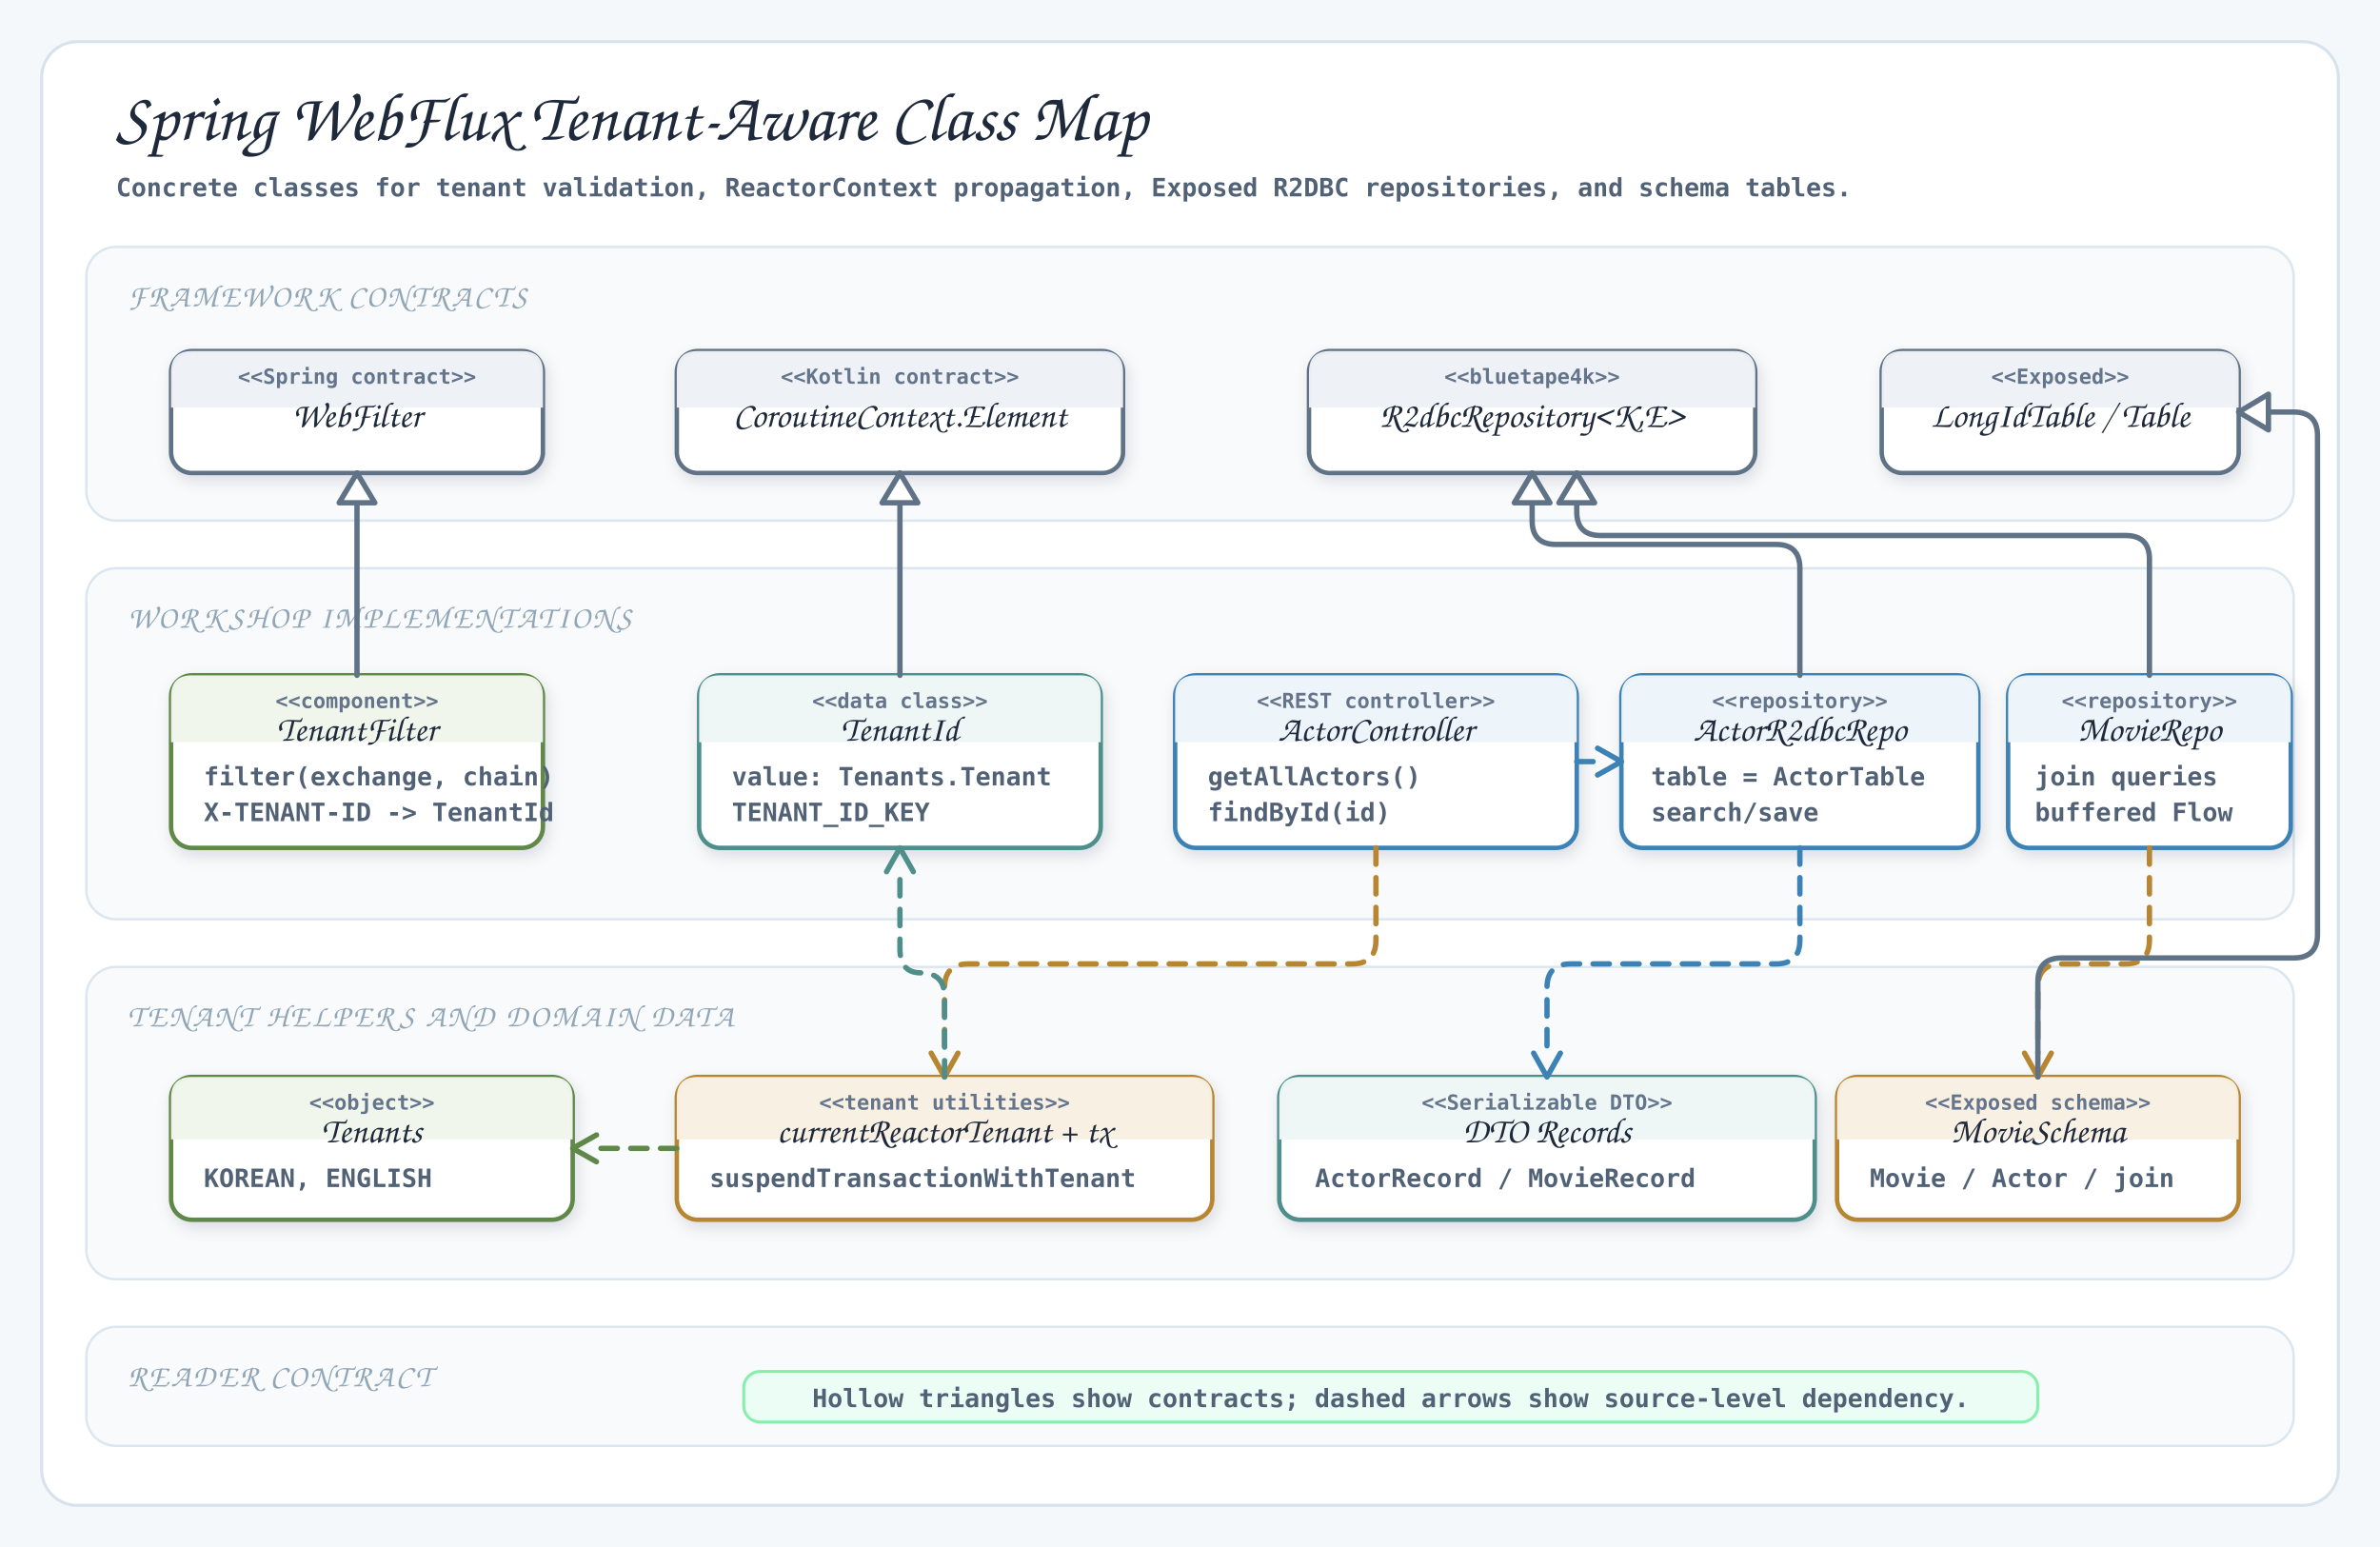
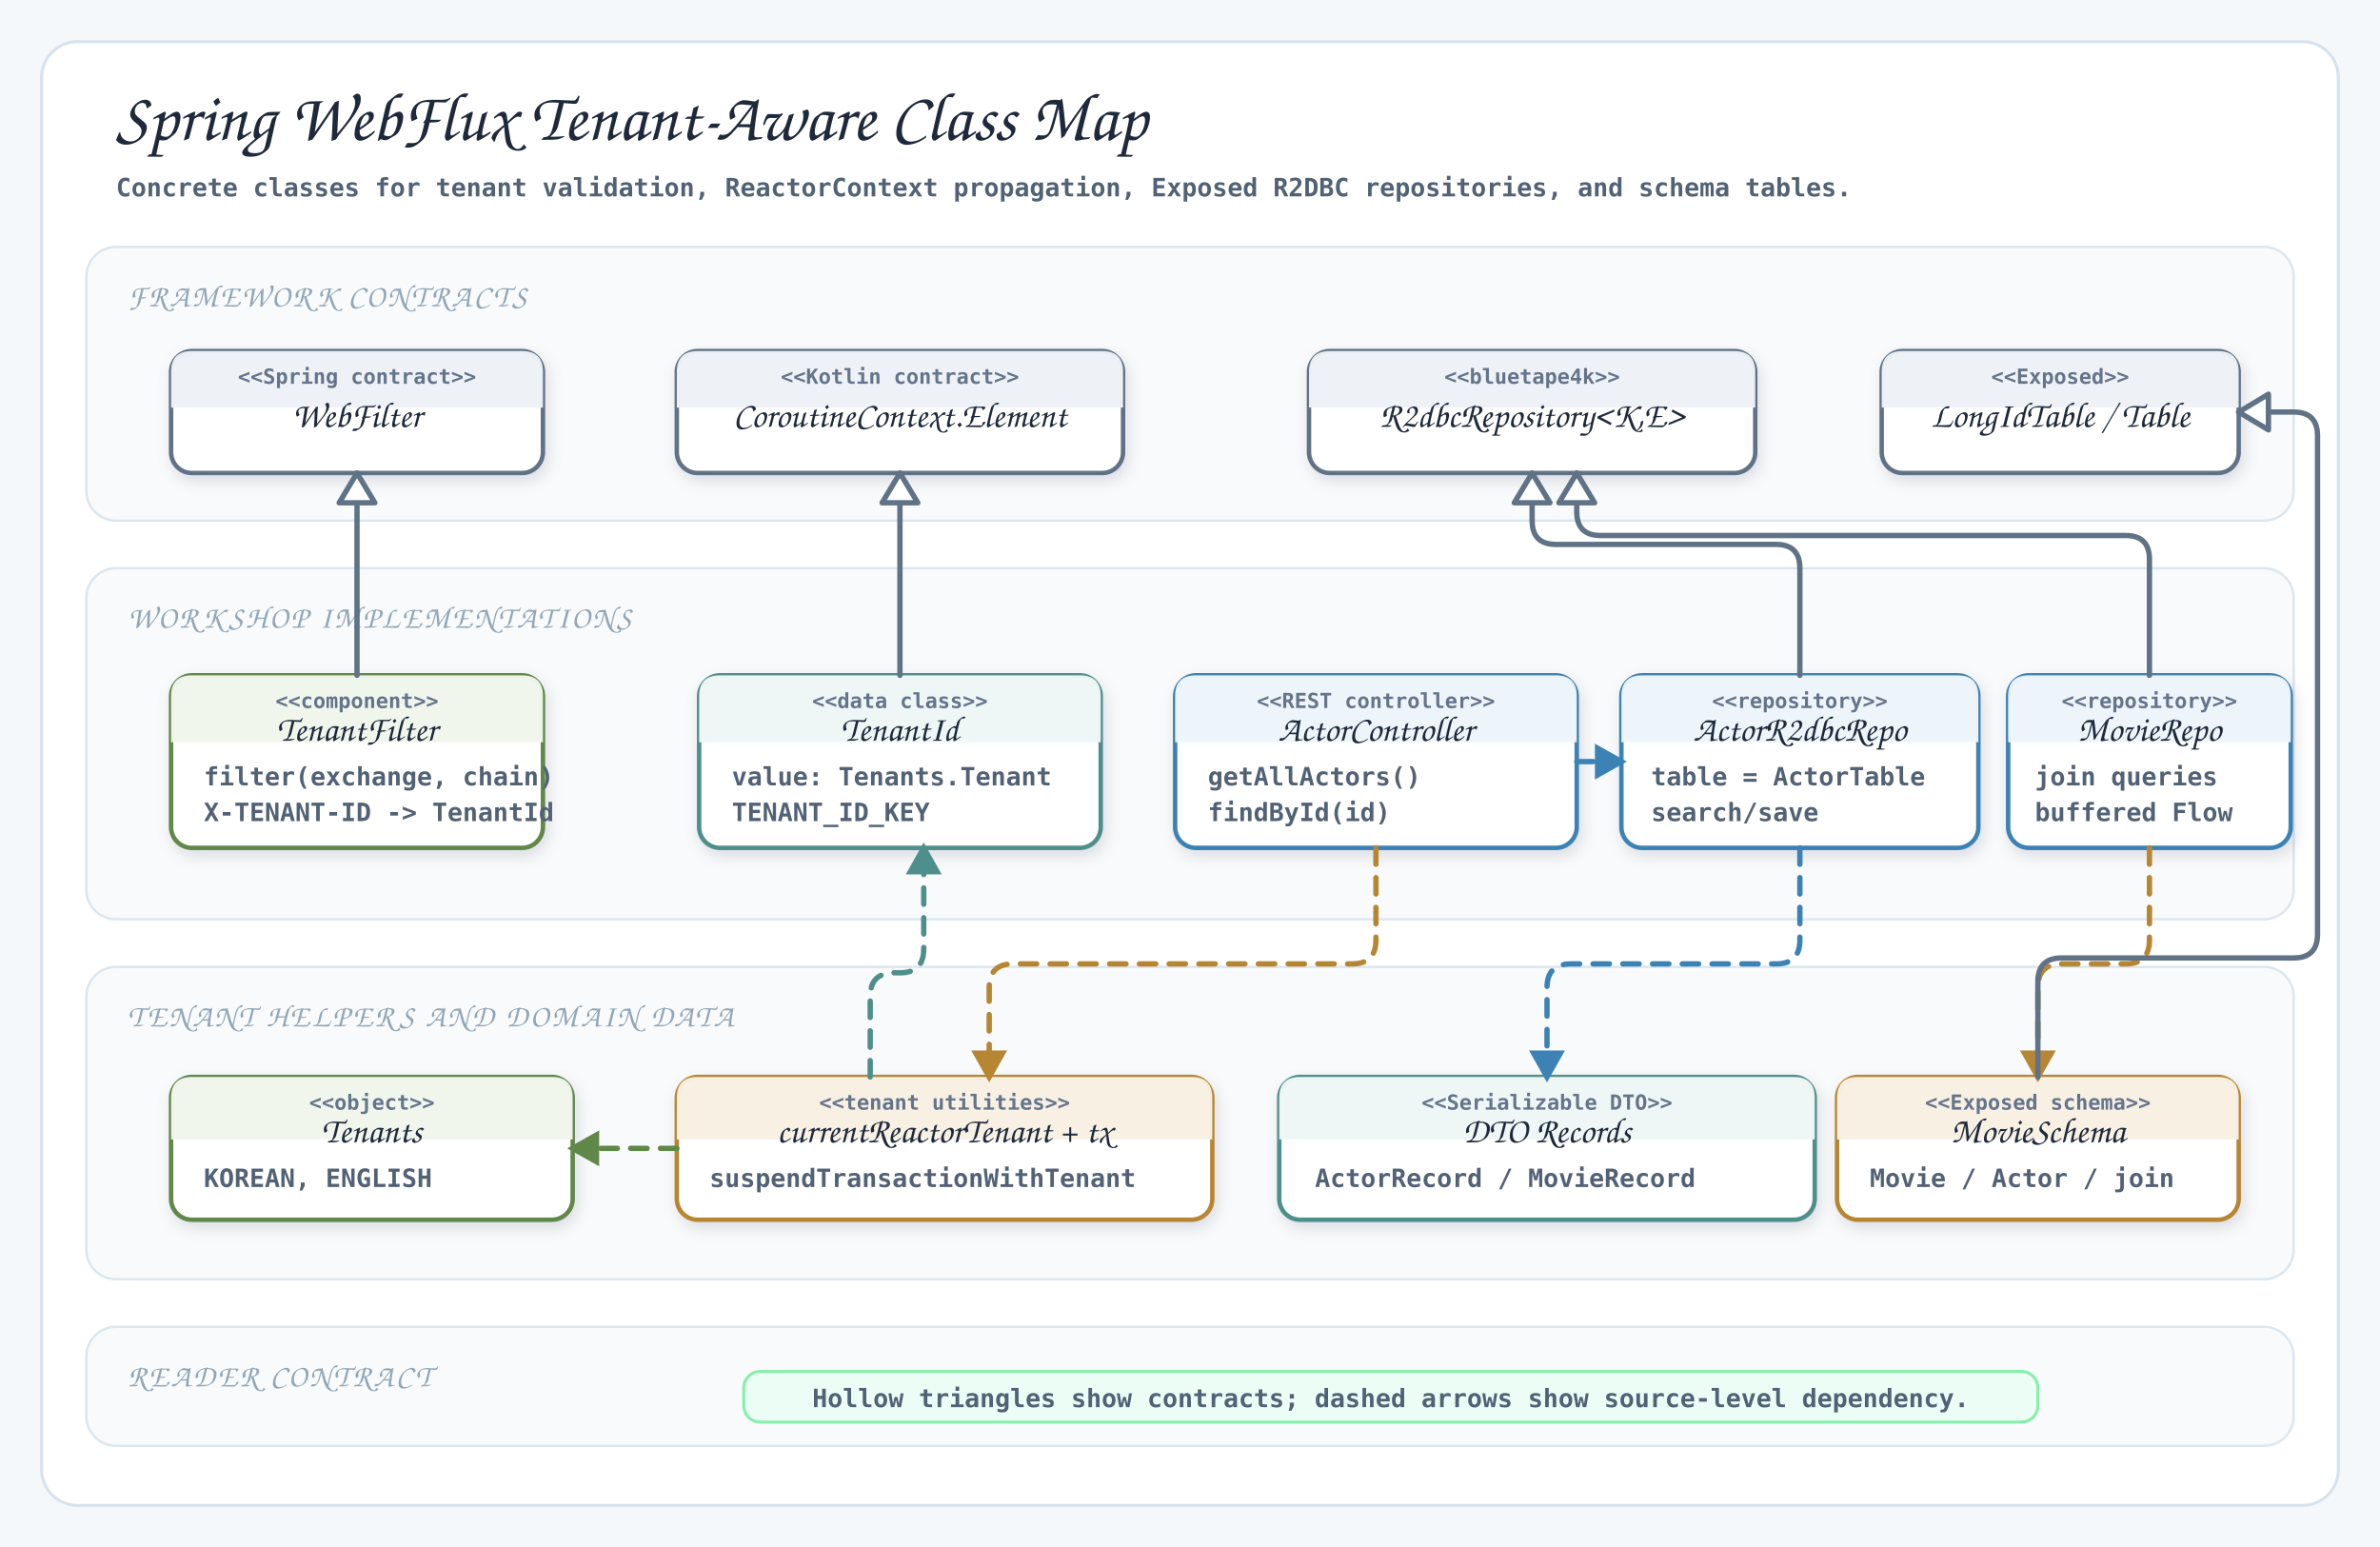
<svg xmlns="http://www.w3.org/2000/svg" viewBox="0 0 1600 1040" width="1600" height="1040" role="img" aria-label="Spring WebFlux tenant-aware class map">
  <defs>
    <filter id="softShadow" x="-10%" y="-10%" width="120%" height="130%">
      <feDropShadow dx="2" dy="4" stdDeviation="5" flood-color="#1f2937" flood-opacity="0.12" />
    </filter>
    <style>
      .canvas{fill:#f5f8fb}
      .frame{fill:#fff;stroke:#d7e2ec;stroke-width:2}
      .lane{fill:#f8fafc;stroke:#dbe6ef;stroke-width:1.6}
      .laneTitle{font-family:"Architects Daughter","Comic Sans MS",cursive;font-size:21px;letter-spacing:.08em;fill:#91a6b7}
      .title{font-family:"Architects Daughter","Comic Sans MS",cursive;font-size:46px;fill:#1e293b}
      .subtitle,.detail,.note{font-family:"Comic Mono","SFMono-Regular",monospace;font-size:17px;fill:#526276;font-weight:700}
      .tiny{font-family:"Comic Mono","SFMono-Regular",monospace;font-size:14px;fill:#64748b;font-weight:700}
      .cardTitle{font-family:"Architects Daughter","Comic Sans MS",cursive;font-size:24px;fill:#1e293b}
      .card{filter:url(#softShadow)}
      .header{opacity:.97}
      .connector{fill:none;stroke-width:3.6;stroke-linecap:round;stroke-linejoin:round}
      .dash{stroke-dasharray:11 9}
      .blue{stroke:#3c82b4}.green{stroke:#5f8848}.gold{stroke:#b78632}.teal{stroke:#4f8f8b}.red{stroke:#b76b6b}.slate{stroke:#607386}
      .blueFill{fill:#eef5fa}.greenFill{fill:#f1f6ec}.goldFill{fill:#f7f0e2}.tealFill{fill:#eef7f6}.redFill{fill:#f8eeee}.slateFill{fill:#eef2f6}
      .noteBox{fill:#ecfdf5;stroke:#86efac;stroke-width:2}
    </style>
  </defs>
  <rect width="1600" height="1040" class="canvas" />
  <rect x="28" y="28" width="1544" height="984" rx="24" class="frame" />
  <text x="78" y="94" class="title">Spring WebFlux Tenant-Aware Class Map</text>
  <text x="78" y="132" class="subtitle">Concrete classes for tenant validation, ReactorContext propagation, Exposed R2DBC repositories, and schema tables.</text>
  <rect x="58" y="166" width="1484" height="184" rx="20" class="lane" />
  <text x="86" y="206" class="laneTitle">FRAMEWORK CONTRACTS</text>
  <rect x="58" y="382" width="1484" height="236" rx="20" class="lane" />
  <text x="86" y="422" class="laneTitle">WORKSHOP IMPLEMENTATIONS</text>
  <rect x="58" y="650" width="1484" height="210" rx="20" class="lane" />
  <text x="86" y="690" class="laneTitle">TENANT HELPERS AND DOMAIN DATA</text>
  <rect x="58" y="892" width="1484" height="80" rx="20" class="lane" />
  <text x="86" y="932" class="laneTitle">READER CONTRACT</text>
  <g data-card="WebFilter" data-x="115" data-y="236" data-width="250" data-height="82">
    <rect x="115" y="236" width="250" height="82" rx="14" fill="#fff" stroke="#607386" stroke-width="3" class="card" />
    <path class="header slateFill" d="M115,274 L115,250 Q115,236 129,236 L351,236 Q365,236 365,250 L365,274 Z" />
    <text x="240" y="258" class="tiny" text-anchor="middle">&lt;&lt;Spring contract&gt;&gt;</text>
    <text x="240" y="287" class="cardTitle" text-anchor="middle">WebFilter</text>
  </g>
  <g data-card="CoroutineContext.Element" data-x="455" data-y="236" data-width="300" data-height="82">
    <rect x="455" y="236" width="300" height="82" rx="14" fill="#fff" stroke="#607386" stroke-width="3" class="card" />
    <path class="header slateFill" d="M455,274 L455,250 Q455,236 469,236 L741,236 Q755,236 755,250 L755,274 Z" />
    <text x="605" y="258" class="tiny" text-anchor="middle">&lt;&lt;Kotlin contract&gt;&gt;</text>
    <text x="605" y="287" class="cardTitle" text-anchor="middle">CoroutineContext.Element</text>
  </g>
  <g data-card="R2dbcRepository" data-x="880" data-y="236" data-width="300" data-height="82">
    <rect x="880" y="236" width="300" height="82" rx="14" fill="#fff" stroke="#607386" stroke-width="3" class="card" />
    <path class="header slateFill" d="M880,274 L880,250 Q880,236 894,236 L1166,236 Q1180,236 1180,250 L1180,274 Z" />
    <text x="1030" y="258" class="tiny" text-anchor="middle">&lt;&lt;bluetape4k&gt;&gt;</text>
    <text x="1030" y="287" class="cardTitle" text-anchor="middle">R2dbcRepository&lt;K,E&gt;</text>
  </g>
  <g data-card="Exposed Tables" data-x="1265" data-y="236" data-width="240" data-height="82">
    <rect x="1265" y="236" width="240" height="82" rx="14" fill="#fff" stroke="#607386" stroke-width="3" class="card" />
    <path class="header slateFill" d="M1265,274 L1265,250 Q1265,236 1279,236 L1491,236 Q1505,236 1505,250 L1505,274 Z" />
    <text x="1385" y="258" class="tiny" text-anchor="middle">&lt;&lt;Exposed&gt;&gt;</text>
    <text x="1385" y="287" class="cardTitle" text-anchor="middle">LongIdTable / Table</text>
  </g>
  <g data-card="TenantFilter" data-x="115" data-y="454" data-width="250" data-height="116">
    <rect x="115" y="454" width="250" height="116" rx="14" fill="#fff" stroke="#5f8848" stroke-width="3" class="card" />
    <path class="header greenFill" d="M115,499 L115,468 Q115,454 129,454 L351,454 Q365,454 365,468 L365,499 Z" />
    <text x="240" y="476" class="tiny" text-anchor="middle">&lt;&lt;component&gt;&gt;</text>
    <text x="240" y="498" class="cardTitle" text-anchor="middle">TenantFilter</text>
    <text x="137" y="528" class="detail">filter(exchange, chain)</text>
    <text x="137" y="552" class="detail">X-TENANT-ID -&gt; TenantId</text>
  </g>
  <g data-card="TenantId" data-x="470" data-y="454" data-width="270" data-height="116">
    <rect x="470" y="454" width="270" height="116" rx="14" fill="#fff" stroke="#4f8f8b" stroke-width="3" class="card" />
    <path class="header tealFill" d="M470,499 L470,468 Q470,454 484,454 L726,454 Q740,454 740,468 L740,499 Z" />
    <text x="605" y="476" class="tiny" text-anchor="middle">&lt;&lt;data class&gt;&gt;</text>
    <text x="605" y="498" class="cardTitle" text-anchor="middle">TenantId</text>
    <text x="492" y="528" class="detail">value: Tenants.Tenant</text>
    <text x="492" y="552" class="detail">TENANT_ID_KEY</text>
  </g>
  <g data-card="ActorController" data-x="790" data-y="454" data-width="270" data-height="116">
    <rect x="790" y="454" width="270" height="116" rx="14" fill="#fff" stroke="#3c82b4" stroke-width="3" class="card" />
    <path class="header blueFill" d="M790,499 L790,468 Q790,454 804,454 L1046,454 Q1060,454 1060,468 L1060,499 Z" />
    <text x="925" y="476" class="tiny" text-anchor="middle">&lt;&lt;REST controller&gt;&gt;</text>
    <text x="925" y="498" class="cardTitle" text-anchor="middle">ActorController</text>
    <text x="812" y="528" class="detail">getAllActors()</text>
    <text x="812" y="552" class="detail">findById(id)</text>
  </g>
  <g data-card="ActorR2dbcRepository" data-x="1090" data-y="454" data-width="240" data-height="116">
    <rect x="1090" y="454" width="240" height="116" rx="14" fill="#fff" stroke="#3c82b4" stroke-width="3" class="card" />
    <path class="header blueFill" d="M1090,499 L1090,468 Q1090,454 1104,454 L1316,454 Q1330,454 1330,468 L1330,499 Z" />
    <text x="1210" y="476" class="tiny" text-anchor="middle">&lt;&lt;repository&gt;&gt;</text>
    <text x="1210" y="498" class="cardTitle" text-anchor="middle">ActorR2dbcRepo</text>
    <text x="1110" y="528" class="detail">table = ActorTable</text>
    <text x="1110" y="552" class="detail">search/save</text>
  </g>
  <g data-card="MovieR2dbcRepository" data-x="1350" data-y="454" data-width="190" data-height="116">
    <rect x="1350" y="454" width="190" height="116" rx="14" fill="#fff" stroke="#3c82b4" stroke-width="3" class="card" />
    <path class="header blueFill" d="M1350,499 L1350,468 Q1350,454 1364,454 L1526,454 Q1540,454 1540,468 L1540,499 Z" />
    <text x="1445" y="476" class="tiny" text-anchor="middle">&lt;&lt;repository&gt;&gt;</text>
    <text x="1445" y="498" class="cardTitle" text-anchor="middle">MovieRepo</text>
    <text x="1368" y="528" class="detail">join queries</text>
    <text x="1368" y="552" class="detail">buffered Flow</text>
  </g>
  <g data-card="Tenants" data-x="115" data-y="724" data-width="270" data-height="96">
    <rect x="115" y="724" width="270" height="96" rx="14" fill="#fff" stroke="#5f8848" stroke-width="3" class="card" />
    <path class="header greenFill" d="M115,766 L115,738 Q115,724 129,724 L371,724 Q385,724 385,738 L385,766 Z" />
    <text x="250" y="746" class="tiny" text-anchor="middle">&lt;&lt;object&gt;&gt;</text>
    <text x="250" y="768" class="cardTitle" text-anchor="middle">Tenants</text>
    <text x="137" y="798" class="detail">KOREAN, ENGLISH</text>
  </g>
  <g data-card="Tenant transaction helpers" data-x="455" data-y="724" data-width="360" data-height="96">
    <rect x="455" y="724" width="360" height="96" rx="14" fill="#fff" stroke="#b78632" stroke-width="3" class="card" />
    <path class="header goldFill" d="M455,766 L455,738 Q455,724 469,724 L801,724 Q815,724 815,738 L815,766 Z" />
    <text x="635" y="746" class="tiny" text-anchor="middle">&lt;&lt;tenant utilities&gt;&gt;</text>
    <text x="635" y="768" class="cardTitle" text-anchor="middle">currentReactorTenant + tx</text>
    <text x="477" y="798" class="detail">suspendTransactionWithTenant</text>
  </g>
  <g data-card="DTO records" data-x="860" data-y="724" data-width="360" data-height="96">
    <rect x="860" y="724" width="360" height="96" rx="14" fill="#fff" stroke="#4f8f8b" stroke-width="3" class="card" />
    <path class="header tealFill" d="M860,766 L860,738 Q860,724 874,724 L1206,724 Q1220,724 1220,738 L1220,766 Z" />
    <text x="1040" y="746" class="tiny" text-anchor="middle">&lt;&lt;Serializable DTO&gt;&gt;</text>
    <text x="1040" y="768" class="cardTitle" text-anchor="middle">DTO Records</text>
    <text x="884" y="798" class="detail">ActorRecord / MovieRecord</text>
  </g>
  <g data-card="MovieSchema" data-x="1235" data-y="724" data-width="270" data-height="96">
    <rect x="1235" y="724" width="270" height="96" rx="14" fill="#fff" stroke="#b78632" stroke-width="3" class="card" />
    <path class="header goldFill" d="M1235,766 L1235,738 Q1235,724 1249,724 L1491,724 Q1505,724 1505,738 L1505,766 Z" />
    <text x="1370" y="746" class="tiny" text-anchor="middle">&lt;&lt;Exposed schema&gt;&gt;</text>
    <text x="1370" y="768" class="cardTitle" text-anchor="middle">MovieSchema</text>
    <text x="1257" y="798" class="detail">Movie / Actor / join</text>
  </g>
  <path class="connector slate" data-connector="tenant-filter-implements" d="M240 454 L240 318" />
  <polygon points="240,318 228,338 252,338" fill="#fff" stroke="#607386" stroke-width="3.6" stroke-linejoin="round" stroke-dasharray="none" style="stroke-dasharray:none!important" />
  <path class="connector slate" data-connector="tenant-id-implements" d="M605 454 L605 318" />
  <polygon points="605,318 593,338 617,338" fill="#fff" stroke="#607386" stroke-width="3.6" stroke-linejoin="round" stroke-dasharray="none" style="stroke-dasharray:none!important" />
  <path class="connector slate" data-connector="actor-repo-extends" d="M1210 454 L1210 382 Q1210 366 1194 366 L1046 366 Q1030 366 1030 350 L1030 318" />
  <polygon points="1030,318 1018,338 1042,338" fill="#fff" stroke="#607386" stroke-width="3.6" stroke-linejoin="round" stroke-dasharray="none" style="stroke-dasharray:none!important" />
  <path class="connector slate" data-connector="movie-repo-extends" d="M1445 454 L1445 376 Q1445 360 1429 360 L1076 360 Q1060 360 1060 344 L1060 318" />
  <polygon points="1060,318 1048,338 1072,338" fill="#fff" stroke="#607386" stroke-width="3.6" stroke-linejoin="round" stroke-dasharray="none" style="stroke-dasharray:none!important" />
  <path class="connector blue dash" data-connector="controller-uses-repo" d="M1060 512 L1074 512" stroke-linecap="butt" />
-   <polyline data-head="controller-uses-repo" points="1074,503 1090,512 1074,521" fill="none" stroke="#3c82b4" stroke-width="3.6" stroke-linecap="round" stroke-linejoin="round" stroke-dasharray="none" style="stroke-dasharray:none!important" />
-   <path class="connector gold dash" data-connector="controller-uses-tx" d="M925 570 L925 632 Q925 648 909 648 L651 648 Q635 648 635 664 L635 708" stroke-linecap="butt" />
-   <polyline data-head="controller-uses-tx" points="626,708 635,724 644,708" fill="none" stroke="#b78632" stroke-width="3.6" stroke-linecap="round" stroke-linejoin="round" stroke-dasharray="none" style="stroke-dasharray:none!important" />
-   <path class="connector teal dash" data-connector="tx-reads-tenant-id" d="M635 724 L635 670 Q635 654 619 654 Q605 654 605 638 L605 586" stroke-linecap="butt" />
-   <polyline data-head="tx-reads-tenant-id" points="596,586 605,570 614,586" fill="none" stroke="#4f8f8b" stroke-width="3.6" stroke-linecap="round" stroke-linejoin="round" stroke-dasharray="none" style="stroke-dasharray:none!important" />
+   <polygon data-head="controller-uses-repo" points="1090,512 1074,503 1074,521" fill="#3c82b4" stroke="#3c82b4" stroke-width="3.6" stroke-dasharray="none" style="stroke-dasharray:none!important" />
+   <path class="connector gold dash" data-connector="controller-uses-tx" d="M925 570 L925 632 Q925 648 909 648 L681 648 Q665 648 665 664 L665 708" stroke-linecap="butt" />
+   <polygon data-head="controller-uses-tx" points="665,724 656,708 674,708" fill="#b78632" stroke="#b78632" stroke-width="3.6" stroke-dasharray="none" style="stroke-dasharray:none!important" />
+   <path class="connector teal dash" data-connector="tx-reads-tenant-id" d="M585 724 L585 670 Q585 654 601 654 L605 654 Q621 654 621 638 L621 586" stroke-linecap="butt" />
+   <polygon data-head="tx-reads-tenant-id" points="621,570 612,586 630,586" fill="#4f8f8b" stroke="#4f8f8b" stroke-width="3.6" stroke-dasharray="none" style="stroke-dasharray:none!important" />
  <path class="connector green dash" data-connector="tx-uses-tenants" d="M455 772 L401 772" stroke-linecap="butt" />
-   <polyline data-head="tx-uses-tenants" points="401,763 385,772 401,781" fill="none" stroke="#5f8848" stroke-width="3.6" stroke-linecap="round" stroke-linejoin="round" stroke-dasharray="none" style="stroke-dasharray:none!important" />
+   <polygon data-head="tx-uses-tenants" points="385,772 401,763 401,781" fill="#5f8848" stroke="#5f8848" stroke-width="3.6" stroke-dasharray="none" style="stroke-dasharray:none!important" />
  <path class="connector blue dash" data-connector="repos-map-dto" d="M1210 570 L1210 632 Q1210 648 1194 648 L1056 648 Q1040 648 1040 664 L1040 708" stroke-linecap="butt" />
-   <polyline data-head="repos-map-dto" points="1031,708 1040,724 1049,708" fill="none" stroke="#3c82b4" stroke-width="3.6" stroke-linecap="round" stroke-linejoin="round" stroke-dasharray="none" style="stroke-dasharray:none!important" />
+   <polygon data-head="repos-map-dto" points="1040,724 1031,708 1049,708" fill="#3c82b4" stroke="#3c82b4" stroke-width="3.6" stroke-dasharray="none" style="stroke-dasharray:none!important" />
  <path class="connector gold dash" data-connector="repos-use-schema" d="M1445 570 L1445 632 Q1445 648 1429 648 L1386 648 Q1370 648 1370 664 L1370 708" stroke-linecap="butt" />
-   <polyline data-head="repos-use-schema" points="1361,708 1370,724 1379,708" fill="none" stroke="#b78632" stroke-width="3.6" stroke-linecap="round" stroke-linejoin="round" stroke-dasharray="none" style="stroke-dasharray:none!important" />
+   <polygon data-head="repos-use-schema" points="1370,724 1361,708 1379,708" fill="#b78632" stroke="#b78632" stroke-width="3.6" stroke-dasharray="none" style="stroke-dasharray:none!important" />
  <path class="connector slate" data-connector="schema-extends-table" d="M1370 724 L1370 660 Q1370 644 1386 644 L1542 644 Q1558 644 1558 628 L1558 293 Q1558 277 1542 277 L1505 277" />
  <polygon points="1505,277 1525,265 1525,289" fill="#fff" stroke="#607386" stroke-width="3.6" stroke-linejoin="round" stroke-dasharray="none" style="stroke-dasharray:none!important" />
  <rect x="500" y="922" width="870" height="34" rx="11" class="noteBox" />
  <text x="935" y="946" class="note" text-anchor="middle">Hollow triangles show contracts; dashed arrows show source-level dependency.</text>
</svg>
